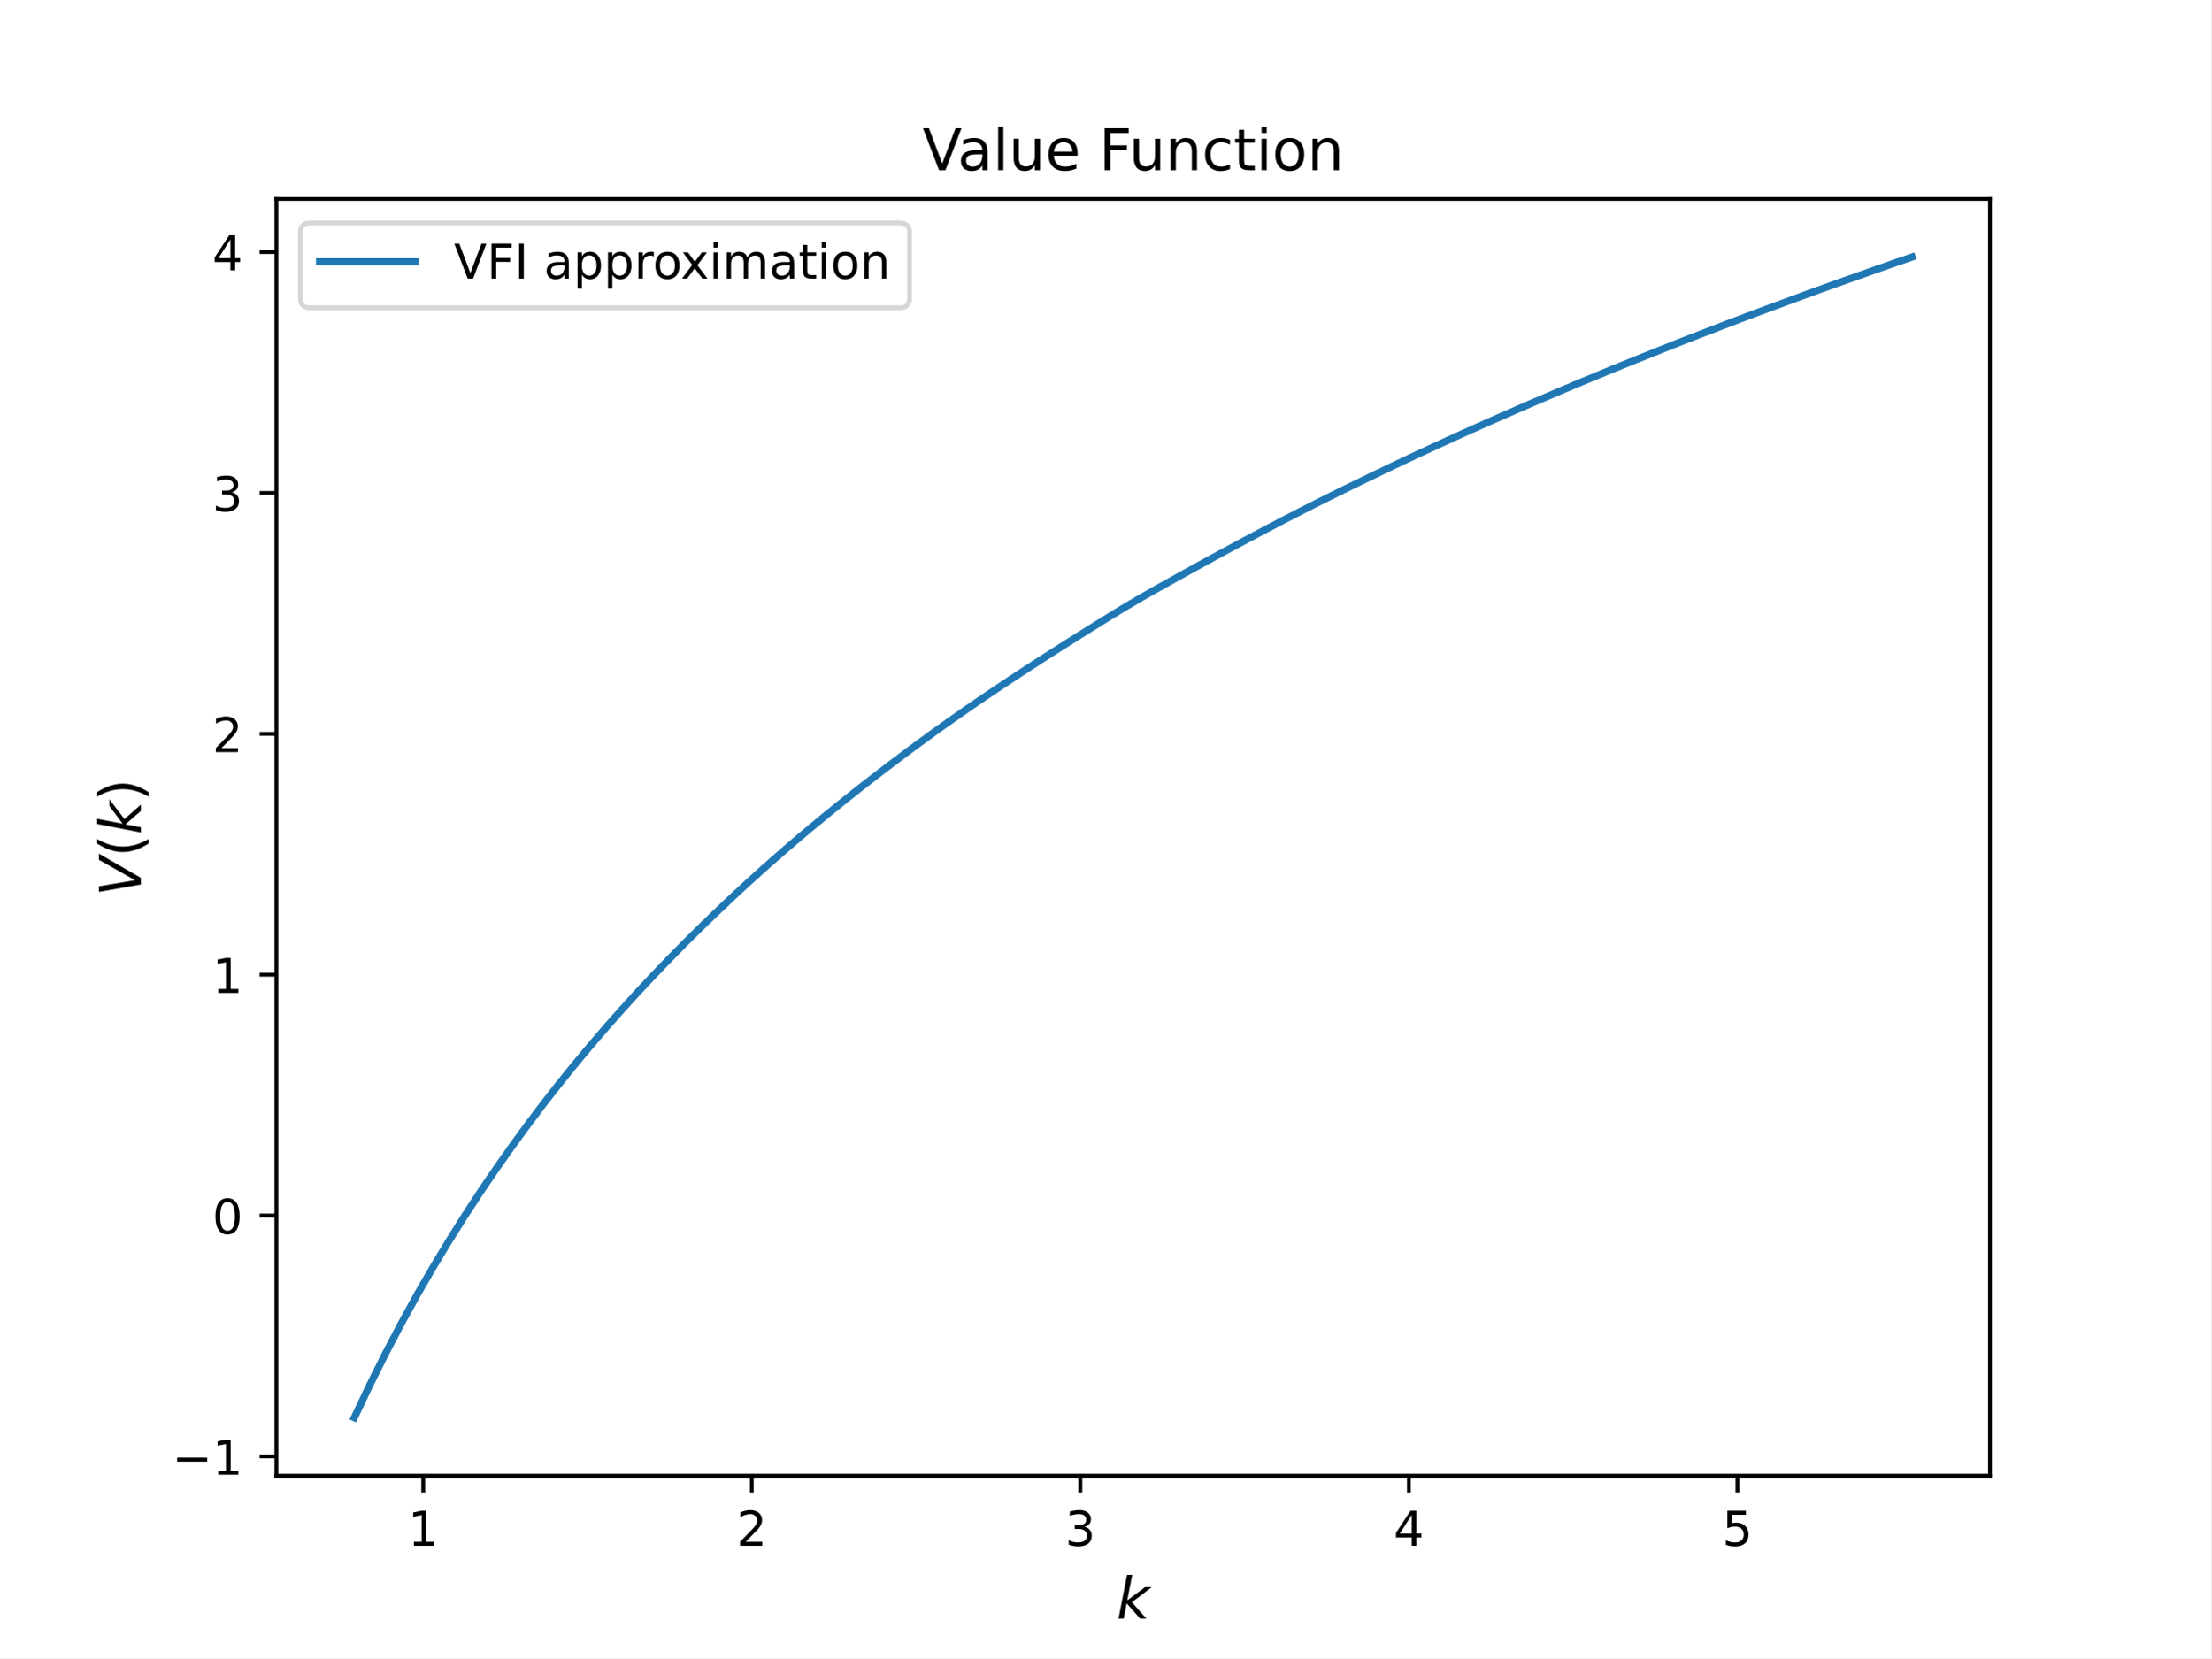
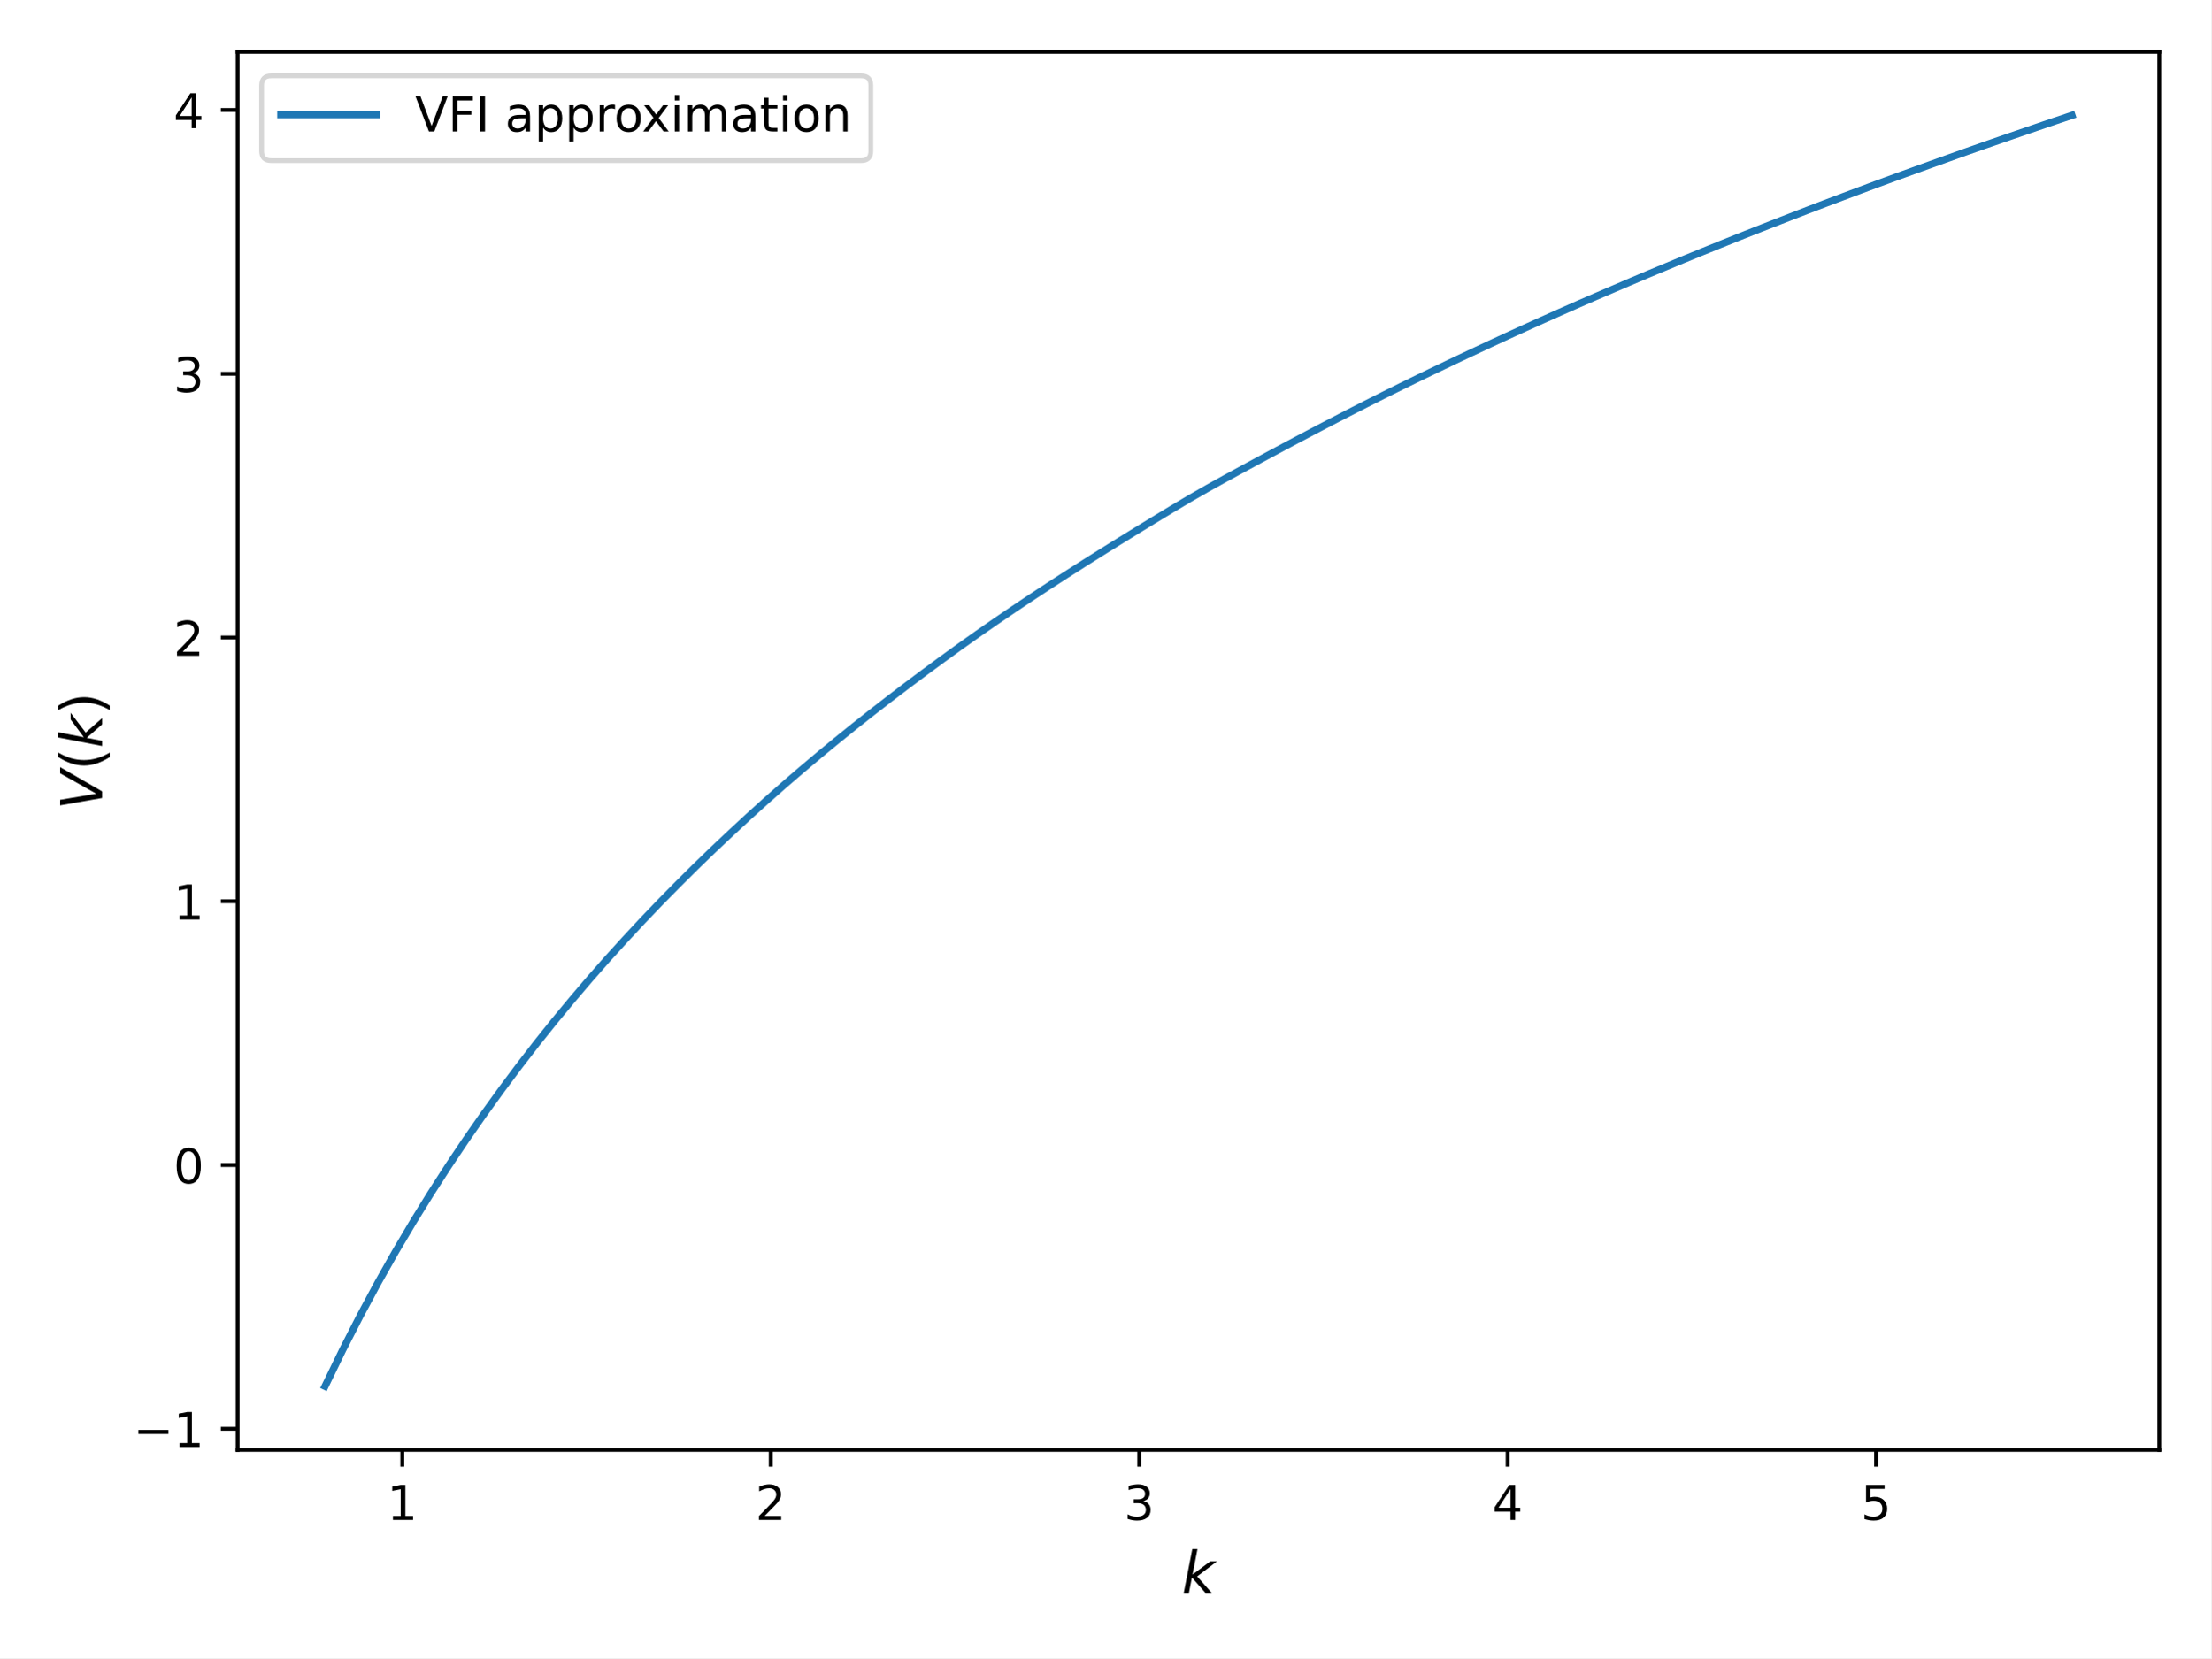
<svg xmlns="http://www.w3.org/2000/svg" xmlns:xlink="http://www.w3.org/1999/xlink" width="460.8pt" height="345.6pt" viewBox="0 0 460.8 345.6" version="1.1">
  <defs>
    <style type="text/css">*{stroke-linejoin: round; stroke-linecap: butt}</style>
  </defs>
  <g id="figure_1">
    <g id="patch_1">
      <path d="M 0 345.6  L 460.8 345.6  L 460.8 0  L 0 0  z " style="fill: #ffffff" />
    </g>
    <g id="axes_1">
      <g id="patch_2">
-         <path d="M 57.6 307.584  L 414.72 307.584  L 414.72 41.472  L 57.6 41.472  z " style="fill: #ffffff" />
+         <path d="M 49.52 302.2  L 450 302.2  L 450 10.8  L 49.52 10.8  z " style="fill: #ffffff" />
      </g>
      <g id="matplotlib.axis_1">
        <g id="xtick_1">
          <g id="line2d_1">
            <defs>
-               <path id="mf2f7d246e4" d="M 0 0  L 0 3.5  " style="stroke: #000000; stroke-width: 0.8" />
-             </defs>
-             <g>
-               <use xlink:href="#mf2f7d246e4" x="88.198" y="307.584" style="stroke: #000000; stroke-width: 0.8" />
+               <path id="m8289884a79" d="M 0 0  L 0 3.5  " style="stroke: #000000; stroke-width: 0.8" />
+             </defs>
+             <g>
+               <use xlink:href="#m8289884a79" x="83.833" y="302.2" style="stroke: #000000; stroke-width: 0.8" />
            </g>
          </g>
          <g id="text_1">
-             <g transform="translate(85.01627 322.1824) scale(0.1 -0.1)">
+             <g transform="translate(80.65129 316.7984) scale(0.1 -0.1)">
              <defs>
                <path id="DejaVuSans-31" d="M 794 531  L 1825 531  L 1825 4091  L 703 3866  L 703 4441  L 1819 4666  L 2450 4666  L 2450 531  L 3481 531  L 3481 0  L 794 0  L 794 531  z " transform="scale(0.015625)" />
              </defs>
              <use xlink:href="#DejaVuSans-31" />
            </g>
          </g>
        </g>
        <g id="xtick_2">
          <g id="line2d_2">
            <g>
-               <use xlink:href="#mf2f7d246e4" x="156.671" y="307.584" style="stroke: #000000; stroke-width: 0.8" />
+               <use xlink:href="#m8289884a79" x="160.62" y="302.2" style="stroke: #000000; stroke-width: 0.8" />
            </g>
          </g>
          <g id="text_2">
-             <g transform="translate(153.4901 322.1824) scale(0.1 -0.1)">
+             <g transform="translate(157.439 316.7984) scale(0.1 -0.1)">
              <defs>
                <path id="DejaVuSans-32" d="M 1228 531  L 3431 531  L 3431 0  L 469 0  L 469 531  Q 828 903 1448 1529  Q 2069 2156 2228 2338  Q 2531 2678 2651 2914  Q 2772 3150 2772 3378  Q 2772 3750 2511 3984  Q 2250 4219 1831 4219  Q 1534 4219 1204 4116  Q 875 4013 500 3803  L 500 4441  Q 881 4594 1212 4672  Q 1544 4750 1819 4750  Q 2544 4750 2975 4387  Q 3406 4025 3406 3419  Q 3406 3131 3298 2873  Q 3191 2616 2906 2266  Q 2828 2175 2409 1742  Q 1991 1309 1228 531  z " transform="scale(0.015625)" />
              </defs>
              <use xlink:href="#DejaVuSans-32" />
            </g>
          </g>
        </g>
        <g id="xtick_3">
          <g id="line2d_3">
            <g>
-               <use xlink:href="#mf2f7d246e4" x="225.145" y="307.584" style="stroke: #000000; stroke-width: 0.8" />
+               <use xlink:href="#m8289884a79" x="237.408" y="302.2" style="stroke: #000000; stroke-width: 0.8" />
            </g>
          </g>
          <g id="text_3">
-             <g transform="translate(221.964 322.1824) scale(0.1 -0.1)">
+             <g transform="translate(234.2267 316.7984) scale(0.1 -0.1)">
              <defs>
                <path id="DejaVuSans-33" d="M 2597 2516  Q 3050 2419 3304 2112  Q 3559 1806 3559 1356  Q 3559 666 3084 287  Q 2609 -91 1734 -91  Q 1441 -91 1130 -33  Q 819 25 488 141  L 488 750  Q 750 597 1062 519  Q 1375 441 1716 441  Q 2309 441 2620 675  Q 2931 909 2931 1356  Q 2931 1769 2642 2001  Q 2353 2234 1838 2234  L 1294 2234  L 1294 2753  L 1863 2753  Q 2328 2753 2575 2939  Q 2822 3125 2822 3475  Q 2822 3834 2567 4026  Q 2313 4219 1838 4219  Q 1578 4219 1281 4162  Q 984 4106 628 3988  L 628 4550  Q 988 4650 1302 4700  Q 1616 4750 1894 4750  Q 2613 4750 3031 4423  Q 3450 4097 3450 3541  Q 3450 3153 3228 2886  Q 3006 2619 2597 2516  z " transform="scale(0.015625)" />
              </defs>
              <use xlink:href="#DejaVuSans-33" />
            </g>
          </g>
        </g>
        <g id="xtick_4">
          <g id="line2d_4">
            <g>
-               <use xlink:href="#mf2f7d246e4" x="293.619" y="307.584" style="stroke: #000000; stroke-width: 0.8" />
+               <use xlink:href="#m8289884a79" x="314.196" y="302.2" style="stroke: #000000; stroke-width: 0.8" />
            </g>
          </g>
          <g id="text_4">
-             <g transform="translate(290.4379 322.1824) scale(0.1 -0.1)">
+             <g transform="translate(311.0144 316.7984) scale(0.1 -0.1)">
              <defs>
                <path id="DejaVuSans-34" d="M 2419 4116  L 825 1625  L 2419 1625  L 2419 4116  z M 2253 4666  L 3047 4666  L 3047 1625  L 3713 1625  L 3713 1100  L 3047 1100  L 3047 0  L 2419 0  L 2419 1100  L 313 1100  L 313 1709  L 2253 4666  z " transform="scale(0.015625)" />
              </defs>
              <use xlink:href="#DejaVuSans-34" />
            </g>
          </g>
        </g>
        <g id="xtick_5">
          <g id="line2d_5">
            <g>
-               <use xlink:href="#mf2f7d246e4" x="362.093" y="307.584" style="stroke: #000000; stroke-width: 0.8" />
+               <use xlink:href="#m8289884a79" x="390.983" y="302.2" style="stroke: #000000; stroke-width: 0.8" />
            </g>
          </g>
          <g id="text_5">
-             <g transform="translate(358.9118 322.1824) scale(0.1 -0.1)">
+             <g transform="translate(387.802 316.7984) scale(0.1 -0.1)">
              <defs>
                <path id="DejaVuSans-35" d="M 691 4666  L 3169 4666  L 3169 4134  L 1269 4134  L 1269 2991  Q 1406 3038 1543 3061  Q 1681 3084 1819 3084  Q 2600 3084 3056 2656  Q 3513 2228 3513 1497  Q 3513 744 3044 326  Q 2575 -91 1722 -91  Q 1428 -91 1123 -41  Q 819 9 494 109  L 494 744  Q 775 591 1075 516  Q 1375 441 1709 441  Q 2250 441 2565 725  Q 2881 1009 2881 1497  Q 2881 1984 2565 2268  Q 2250 2553 1709 2553  Q 1456 2553 1204 2497  Q 953 2441 691 2322  L 691 4666  z " transform="scale(0.015625)" />
              </defs>
              <use xlink:href="#DejaVuSans-35" />
            </g>
          </g>
        </g>
        <g id="text_6">
-           <g transform="translate(232.68 337.3802) scale(0.12 -0.12)">
+           <g transform="translate(246.28 331.9962) scale(0.12 -0.12)">
            <defs>
              <path id="DejaVuSans-Oblique-6b" d="M 1172 4863  L 1747 4863  L 1197 2028  L 3169 3500  L 3916 3500  L 1716 1825  L 3322 0  L 2625 0  L 1131 1709  L 800 0  L 225 0  L 1172 4863  z " transform="scale(0.015625)" />
            </defs>
            <use xlink:href="#DejaVuSans-Oblique-6b" transform="translate(0 0.015625)" />
          </g>
        </g>
      </g>
      <g id="matplotlib.axis_2">
        <g id="ytick_1">
          <g id="line2d_6">
            <defs>
-               <path id="m426e0cc68c" d="M 0 0  L -3.5 0  " style="stroke: #000000; stroke-width: 0.8" />
-             </defs>
-             <g>
-               <use xlink:href="#m426e0cc68c" x="57.6" y="303.572" style="stroke: #000000; stroke-width: 0.8" />
+               <path id="m3bd5b50fb9" d="M 0 0  L -3.5 0  " style="stroke: #000000; stroke-width: 0.8" />
+             </defs>
+             <g>
+               <use xlink:href="#m3bd5b50fb9" x="49.52" y="297.806" style="stroke: #000000; stroke-width: 0.8" />
            </g>
          </g>
          <g id="text_7">
-             <g transform="translate(35.85781 307.3709) scale(0.1 -0.1)">
+             <g transform="translate(27.77781 301.6057) scale(0.1 -0.1)">
              <defs>
                <path id="DejaVuSans-2212" d="M 678 2272  L 4684 2272  L 4684 1741  L 678 1741  L 678 2272  z " transform="scale(0.015625)" />
              </defs>
              <use xlink:href="#DejaVuSans-2212" />
              <use xlink:href="#DejaVuSans-31" x="83.789" />
            </g>
          </g>
        </g>
        <g id="ytick_2">
          <g id="line2d_7">
            <g>
-               <use xlink:href="#m426e0cc68c" x="57.6" y="253.365" style="stroke: #000000; stroke-width: 0.8" />
+               <use xlink:href="#m3bd5b50fb9" x="49.52" y="242.829" style="stroke: #000000; stroke-width: 0.8" />
            </g>
          </g>
          <g id="text_8">
-             <g transform="translate(44.2375 257.1647) scale(0.1 -0.1)">
+             <g transform="translate(36.1575 246.6284) scale(0.1 -0.1)">
              <defs>
                <path id="DejaVuSans-30" d="M 2034 4250  Q 1547 4250 1301 3770  Q 1056 3291 1056 2328  Q 1056 1369 1301 889  Q 1547 409 2034 409  Q 2525 409 2770 889  Q 3016 1369 3016 2328  Q 3016 3291 2770 3770  Q 2525 4250 2034 4250  z M 2034 4750  Q 2819 4750 3233 4129  Q 3647 3509 3647 2328  Q 3647 1150 3233 529  Q 2819 -91 2034 -91  Q 1250 -91 836 529  Q 422 1150 422 2328  Q 422 3509 836 4129  Q 1250 4750 2034 4750  z " transform="scale(0.015625)" />
              </defs>
              <use xlink:href="#DejaVuSans-30" />
            </g>
          </g>
        </g>
        <g id="ytick_3">
          <g id="line2d_8">
            <g>
-               <use xlink:href="#m426e0cc68c" x="57.6" y="203.159" style="stroke: #000000; stroke-width: 0.8" />
+               <use xlink:href="#m3bd5b50fb9" x="49.52" y="187.852" style="stroke: #000000; stroke-width: 0.8" />
            </g>
          </g>
          <g id="text_9">
-             <g transform="translate(44.2375 206.9584) scale(0.1 -0.1)">
+             <g transform="translate(36.1575 191.6511) scale(0.1 -0.1)">
              <use xlink:href="#DejaVuSans-31" />
            </g>
          </g>
        </g>
        <g id="ytick_4">
          <g id="line2d_9">
            <g>
-               <use xlink:href="#m426e0cc68c" x="57.6" y="152.953" style="stroke: #000000; stroke-width: 0.8" />
+               <use xlink:href="#m3bd5b50fb9" x="49.52" y="132.875" style="stroke: #000000; stroke-width: 0.8" />
            </g>
          </g>
          <g id="text_10">
-             <g transform="translate(44.2375 156.7521) scale(0.1 -0.1)">
+             <g transform="translate(36.1575 136.6739) scale(0.1 -0.1)">
              <use xlink:href="#DejaVuSans-32" />
            </g>
          </g>
        </g>
        <g id="ytick_5">
          <g id="line2d_10">
            <g>
-               <use xlink:href="#m426e0cc68c" x="57.6" y="102.747" style="stroke: #000000; stroke-width: 0.8" />
+               <use xlink:href="#m3bd5b50fb9" x="49.52" y="77.897" style="stroke: #000000; stroke-width: 0.8" />
            </g>
          </g>
          <g id="text_11">
-             <g transform="translate(44.2375 106.5458) scale(0.1 -0.1)">
+             <g transform="translate(36.1575 81.6966) scale(0.1 -0.1)">
              <use xlink:href="#DejaVuSans-33" />
            </g>
          </g>
        </g>
        <g id="ytick_6">
          <g id="line2d_11">
            <g>
-               <use xlink:href="#m426e0cc68c" x="57.6" y="52.54" style="stroke: #000000; stroke-width: 0.8" />
+               <use xlink:href="#m3bd5b50fb9" x="49.52" y="22.92" style="stroke: #000000; stroke-width: 0.8" />
            </g>
          </g>
          <g id="text_12">
-             <g transform="translate(44.2375 56.33954) scale(0.1 -0.1)">
+             <g transform="translate(36.1575 26.71934) scale(0.1 -0.1)">
              <use xlink:href="#DejaVuSans-34" />
            </g>
          </g>
        </g>
        <g id="text_13">
-           <g transform="translate(29.36219 186.828) rotate(-90) scale(0.12 -0.12)">
+           <g transform="translate(21.28219 168.8) rotate(-90) scale(0.12 -0.12)">
            <defs>
              <path id="DejaVuSans-Oblique-56" d="M 1319 0  L 500 4666  L 1119 4666  L 1797 653  L 4063 4666  L 4750 4666  L 2053 0  L 1319 0  z " transform="scale(0.015625)" />
              <path id="DejaVuSans-28" d="M 1984 4856  Q 1566 4138 1362 3434  Q 1159 2731 1159 2009  Q 1159 1288 1364 580  Q 1569 -128 1984 -844  L 1484 -844  Q 1016 -109 783 600  Q 550 1309 550 2009  Q 550 2706 781 3412  Q 1013 4119 1484 4856  L 1984 4856  z " transform="scale(0.015625)" />
              <path id="DejaVuSans-29" d="M 513 4856  L 1013 4856  Q 1481 4119 1714 3412  Q 1947 2706 1947 2009  Q 1947 1309 1714 600  Q 1481 -109 1013 -844  L 513 -844  Q 928 -128 1133 580  Q 1338 1288 1338 2009  Q 1338 2731 1133 3434  Q 928 4138 513 4856  z " transform="scale(0.015625)" />
            </defs>
            <use xlink:href="#DejaVuSans-Oblique-56" transform="translate(0 0.015625)" />
            <use xlink:href="#DejaVuSans-28" transform="translate(68.4082 0.015625)" />
            <use xlink:href="#DejaVuSans-Oblique-6b" transform="translate(107.4219 0.015625)" />
            <use xlink:href="#DejaVuSans-29" transform="translate(165.332 0.015625)" />
          </g>
        </g>
      </g>
      <g id="line2d_12">
-         <path d="M 73.833 295.488  L 77.112 288.572  L 80.391 282.01  L 83.671 275.773  L 86.95 269.826  L 90.229 264.16  L 93.509 258.725  L 96.788 253.51  L 100.067 248.494  L 103.347 243.679  L 106.626 239.025  L 109.905 234.528  L 113.185 230.174  L 116.464 225.973  L 119.743 221.916  L 123.023 217.971  L 126.302 214.152  L 129.581 210.451  L 132.861 206.84  L 136.14 203.332  L 139.42 199.925  L 142.699 196.587  L 145.978 193.336  L 149.258 190.171  L 152.537 187.059  L 155.816 184.021  L 159.096 181.056  L 162.375 178.163  L 165.654 175.333  L 168.934 172.567  L 172.213 169.857  L 175.492 167.203  L 178.772 164.598  L 182.051 162.043  L 185.33 159.531  L 188.61 157.062  L 191.889 154.63  L 195.168 152.25  L 198.448 149.919  L 201.727 147.632  L 205.006 145.386  L 208.286 143.179  L 211.565 141.006  L 214.844 138.863  L 218.124 136.749  L 221.403 134.659  L 224.682 132.59  L 227.962 130.539  L 231.241 128.502  L 234.52 126.508  L 237.8 124.58  L 241.079 122.717  L 244.358 120.887  L 247.638 119.068  L 250.917 117.263  L 254.196 115.473  L 257.476 113.7  L 260.755 111.946  L 264.034 110.211  L 267.314 108.498  L 270.593 106.807  L 273.872 105.14  L 277.152 103.497  L 280.431 101.879  L 283.71 100.278  L 286.99 98.692  L 290.269 97.123  L 293.548 95.571  L 296.828 94.037  L 300.107 92.52  L 303.386 91.021  L 306.666 89.541  L 309.945 88.079  L 313.224 86.636  L 316.504 85.197  L 319.783 83.778  L 323.062 82.377  L 326.342 80.981  L 329.621 79.605  L 332.9 78.248  L 336.18 76.896  L 339.459 75.565  L 342.739 74.25  L 346.018 72.941  L 349.297 71.638  L 352.577 70.355  L 355.856 69.088  L 359.135 67.827  L 362.415 66.574  L 365.694 65.34  L 368.973 64.123  L 372.253 62.912  L 375.532 61.705  L 378.811 60.504  L 382.091 59.322  L 385.37 58.157  L 388.649 56.999  L 391.929 55.844  L 395.208 54.696  L 398.487 53.568  " clip-path="url(#pfc25771211)" style="fill: none; stroke: #1f77b4; stroke-width: 1.5; stroke-linecap: square" />
+         <path d="M 67.724 288.955  L 71.401 281.382  L 75.079 274.196  L 78.756 267.366  L 82.434 260.854  L 86.111 254.65  L 89.789 248.698  L 93.466 242.987  L 97.144 237.495  L 100.821 232.223  L 104.499 227.125  L 108.176 222.201  L 111.854 217.434  L 115.531 212.833  L 119.209 208.391  L 122.886 204.071  L 126.564 199.889  L 130.241 195.837  L 133.919 191.882  L 137.596 188.041  L 141.274 184.31  L 144.951 180.655  L 148.629 177.095  L 152.306 173.629  L 155.984 170.221  L 159.661 166.895  L 163.339 163.649  L 167.016 160.48  L 170.694 157.382  L 174.371 154.353  L 178.049 151.385  L 181.726 148.479  L 185.404 145.627  L 189.081 142.829  L 192.759 140.077  L 196.436 137.374  L 200.114 134.711  L 203.791 132.105  L 207.469 129.552  L 211.146 127.048  L 214.824 124.589  L 218.501 122.172  L 222.179 119.792  L 225.856 117.446  L 229.534 115.131  L 233.211 112.842  L 236.889 110.577  L 240.566 108.331  L 244.244 106.1  L 247.921 103.917  L 251.599 101.806  L 255.276 99.765  L 258.954 97.761  L 262.631 95.77  L 266.309 93.793  L 269.986 91.833  L 273.664 89.892  L 277.341 87.971  L 281.019 86.071  L 284.696 84.195  L 288.374 82.344  L 292.051 80.518  L 295.729 78.719  L 299.406 76.947  L 303.084 75.194  L 306.761 73.457  L 310.439 71.74  L 314.116 70.04  L 317.794 68.36  L 321.471 66.699  L 325.149 65.058  L 328.826 63.436  L 332.504 61.836  L 336.181 60.256  L 339.859 58.68  L 343.536 57.126  L 347.214 55.592  L 350.891 54.063  L 354.569 52.557  L 358.246 51.07  L 361.924 49.591  L 365.601 48.133  L 369.279 46.693  L 372.956 45.259  L 376.634 43.832  L 380.311 42.427  L 383.989 41.04  L 387.666 39.66  L 391.344 38.287  L 395.021 36.936  L 398.699 35.604  L 402.376 34.278  L 406.054 32.956  L 409.731 31.64  L 413.409 30.347  L 417.086 29.071  L 420.764 27.802  L 424.441 26.538  L 428.119 25.281  L 431.796 24.045  " clip-path="url(#p5ce5c8d07f)" style="fill: none; stroke: #1f77b4; stroke-width: 1.5; stroke-linecap: square" />
      </g>
      <g id="patch_3">
-         <path d="M 57.6 307.584  L 57.6 41.472  " style="fill: none; stroke: #000000; stroke-width: 0.8; stroke-linejoin: miter; stroke-linecap: square" />
+         <path d="M 49.52 302.2  L 49.52 10.8  " style="fill: none; stroke: #000000; stroke-width: 0.8; stroke-linejoin: miter; stroke-linecap: square" />
      </g>
      <g id="patch_4">
-         <path d="M 414.72 307.584  L 414.72 41.472  " style="fill: none; stroke: #000000; stroke-width: 0.8; stroke-linejoin: miter; stroke-linecap: square" />
+         <path d="M 450 302.2  L 450 10.8  " style="fill: none; stroke: #000000; stroke-width: 0.8; stroke-linejoin: miter; stroke-linecap: square" />
      </g>
      <g id="patch_5">
-         <path d="M 57.6 307.584  L 414.72 307.584  " style="fill: none; stroke: #000000; stroke-width: 0.8; stroke-linejoin: miter; stroke-linecap: square" />
+         <path d="M 49.52 302.2  L 450 302.2  " style="fill: none; stroke: #000000; stroke-width: 0.8; stroke-linejoin: miter; stroke-linecap: square" />
      </g>
      <g id="patch_6">
-         <path d="M 57.6 41.472  L 414.72 41.472  " style="fill: none; stroke: #000000; stroke-width: 0.8; stroke-linejoin: miter; stroke-linecap: square" />
-       </g>
-       <g id="text_14">
-         <g transform="translate(192.2578 35.472) scale(0.12 -0.12)">
-           <defs>
-             <path id="DejaVuSans-56" d="M 1831 0  L 50 4666  L 709 4666  L 2188 738  L 3669 4666  L 4325 4666  L 2547 0  L 1831 0  z " transform="scale(0.015625)" />
-             <path id="DejaVuSans-61" d="M 2194 1759  Q 1497 1759 1228 1600  Q 959 1441 959 1056  Q 959 750 1161 570  Q 1363 391 1709 391  Q 2188 391 2477 730  Q 2766 1069 2766 1631  L 2766 1759  L 2194 1759  z M 3341 1997  L 3341 0  L 2766 0  L 2766 531  Q 2569 213 2275 61  Q 1981 -91 1556 -91  Q 1019 -91 701 211  Q 384 513 384 1019  Q 384 1609 779 1909  Q 1175 2209 1959 2209  L 2766 2209  L 2766 2266  Q 2766 2663 2505 2880  Q 2244 3097 1772 3097  Q 1472 3097 1187 3025  Q 903 2953 641 2809  L 641 3341  Q 956 3463 1253 3523  Q 1550 3584 1831 3584  Q 2591 3584 2966 3190  Q 3341 2797 3341 1997  z " transform="scale(0.015625)" />
-             <path id="DejaVuSans-6c" d="M 603 4863  L 1178 4863  L 1178 0  L 603 0  L 603 4863  z " transform="scale(0.015625)" />
-             <path id="DejaVuSans-75" d="M 544 1381  L 544 3500  L 1119 3500  L 1119 1403  Q 1119 906 1312 657  Q 1506 409 1894 409  Q 2359 409 2629 706  Q 2900 1003 2900 1516  L 2900 3500  L 3475 3500  L 3475 0  L 2900 0  L 2900 538  Q 2691 219 2414 64  Q 2138 -91 1772 -91  Q 1169 -91 856 284  Q 544 659 544 1381  z M 1991 3584  L 1991 3584  z " transform="scale(0.015625)" />
-             <path id="DejaVuSans-65" d="M 3597 1894  L 3597 1613  L 953 1613  Q 991 1019 1311 708  Q 1631 397 2203 397  Q 2534 397 2845 478  Q 3156 559 3463 722  L 3463 178  Q 3153 47 2828 -22  Q 2503 -91 2169 -91  Q 1331 -91 842 396  Q 353 884 353 1716  Q 353 2575 817 3079  Q 1281 3584 2069 3584  Q 2775 3584 3186 3129  Q 3597 2675 3597 1894  z M 3022 2063  Q 3016 2534 2758 2815  Q 2500 3097 2075 3097  Q 1594 3097 1305 2825  Q 1016 2553 972 2059  L 3022 2063  z " transform="scale(0.015625)" />
-             <path id="DejaVuSans-20" transform="scale(0.015625)" />
-             <path id="DejaVuSans-46" d="M 628 4666  L 3309 4666  L 3309 4134  L 1259 4134  L 1259 2759  L 3109 2759  L 3109 2228  L 1259 2228  L 1259 0  L 628 0  L 628 4666  z " transform="scale(0.015625)" />
-             <path id="DejaVuSans-6e" d="M 3513 2113  L 3513 0  L 2938 0  L 2938 2094  Q 2938 2591 2744 2837  Q 2550 3084 2163 3084  Q 1697 3084 1428 2787  Q 1159 2491 1159 1978  L 1159 0  L 581 0  L 581 3500  L 1159 3500  L 1159 2956  Q 1366 3272 1645 3428  Q 1925 3584 2291 3584  Q 2894 3584 3203 3211  Q 3513 2838 3513 2113  z " transform="scale(0.015625)" />
-             <path id="DejaVuSans-63" d="M 3122 3366  L 3122 2828  Q 2878 2963 2633 3030  Q 2388 3097 2138 3097  Q 1578 3097 1268 2742  Q 959 2388 959 1747  Q 959 1106 1268 751  Q 1578 397 2138 397  Q 2388 397 2633 464  Q 2878 531 3122 666  L 3122 134  Q 2881 22 2623 -34  Q 2366 -91 2075 -91  Q 1284 -91 818 406  Q 353 903 353 1747  Q 353 2603 823 3093  Q 1294 3584 2113 3584  Q 2378 3584 2631 3529  Q 2884 3475 3122 3366  z " transform="scale(0.015625)" />
-             <path id="DejaVuSans-74" d="M 1172 4494  L 1172 3500  L 2356 3500  L 2356 3053  L 1172 3053  L 1172 1153  Q 1172 725 1289 603  Q 1406 481 1766 481  L 2356 481  L 2356 0  L 1766 0  Q 1100 0 847 248  Q 594 497 594 1153  L 594 3053  L 172 3053  L 172 3500  L 594 3500  L 594 4494  L 1172 4494  z " transform="scale(0.015625)" />
-             <path id="DejaVuSans-69" d="M 603 3500  L 1178 3500  L 1178 0  L 603 0  L 603 3500  z M 603 4863  L 1178 4863  L 1178 4134  L 603 4134  L 603 4863  z " transform="scale(0.015625)" />
-             <path id="DejaVuSans-6f" d="M 1959 3097  Q 1497 3097 1228 2736  Q 959 2375 959 1747  Q 959 1119 1226 758  Q 1494 397 1959 397  Q 2419 397 2687 759  Q 2956 1122 2956 1747  Q 2956 2369 2687 2733  Q 2419 3097 1959 3097  z M 1959 3584  Q 2709 3584 3137 3096  Q 3566 2609 3566 1747  Q 3566 888 3137 398  Q 2709 -91 1959 -91  Q 1206 -91 779 398  Q 353 888 353 1747  Q 353 2609 779 3096  Q 1206 3584 1959 3584  z " transform="scale(0.015625)" />
-           </defs>
-           <use xlink:href="#DejaVuSans-56" />
-           <use xlink:href="#DejaVuSans-61" x="60.658" />
-           <use xlink:href="#DejaVuSans-6c" x="121.938" />
-           <use xlink:href="#DejaVuSans-75" x="149.721" />
-           <use xlink:href="#DejaVuSans-65" x="213.1" />
-           <use xlink:href="#DejaVuSans-20" x="274.623" />
-           <use xlink:href="#DejaVuSans-46" x="306.41" />
-           <use xlink:href="#DejaVuSans-75" x="358.43" />
-           <use xlink:href="#DejaVuSans-6e" x="421.809" />
-           <use xlink:href="#DejaVuSans-63" x="485.188" />
-           <use xlink:href="#DejaVuSans-74" x="540.168" />
-           <use xlink:href="#DejaVuSans-69" x="579.377" />
-           <use xlink:href="#DejaVuSans-6f" x="607.16" />
-           <use xlink:href="#DejaVuSans-6e" x="668.342" />
-         </g>
+         <path d="M 49.52 10.8  L 450 10.8  " style="fill: none; stroke: #000000; stroke-width: 0.8; stroke-linejoin: miter; stroke-linecap: square" />
      </g>
      <g id="legend_1">
        <g id="patch_7">
-           <path d="M 64.6 64.15  L 187.558 64.15  Q 189.558 64.15 189.558 62.15  L 189.558 48.472  Q 189.558 46.472 187.558 46.472  L 64.6 46.472  Q 62.6 46.472 62.6 48.472  L 62.6 62.15  Q 62.6 64.15 64.6 64.15  z " style="fill: #ffffff; opacity: 0.8; stroke: #cccccc; stroke-linejoin: miter" />
+           <path d="M 56.52 33.478  L 179.478 33.478  Q 181.478 33.478 181.478 31.478  L 181.478 17.8  Q 181.478 15.8 179.478 15.8  L 56.52 15.8  Q 54.52 15.8 54.52 17.8  L 54.52 31.478  Q 54.52 33.478 56.52 33.478  z " style="fill: #ffffff; opacity: 0.8; stroke: #cccccc; stroke-linejoin: miter" />
        </g>
        <g id="line2d_13">
-           <path d="M 66.6 54.57  L 76.6 54.57  L 86.6 54.57  " style="fill: none; stroke: #1f77b4; stroke-width: 1.5; stroke-linecap: square" />
-         </g>
-         <g id="text_15">
-           <g transform="translate(94.6 58.07044) scale(0.1 -0.1)">
-             <defs>
+           <path d="M 58.52 23.898  L 68.52 23.898  L 78.52 23.898  " style="fill: none; stroke: #1f77b4; stroke-width: 1.5; stroke-linecap: square" />
+         </g>
+         <g id="text_14">
+           <g transform="translate(86.52 27.39844) scale(0.1 -0.1)">
+             <defs>
+               <path id="DejaVuSans-56" d="M 1831 0  L 50 4666  L 709 4666  L 2188 738  L 3669 4666  L 4325 4666  L 2547 0  L 1831 0  z " transform="scale(0.015625)" />
+               <path id="DejaVuSans-46" d="M 628 4666  L 3309 4666  L 3309 4134  L 1259 4134  L 1259 2759  L 3109 2759  L 3109 2228  L 1259 2228  L 1259 0  L 628 0  L 628 4666  z " transform="scale(0.015625)" />
              <path id="DejaVuSans-49" d="M 628 4666  L 1259 4666  L 1259 0  L 628 0  L 628 4666  z " transform="scale(0.015625)" />
+               <path id="DejaVuSans-20" transform="scale(0.015625)" />
+               <path id="DejaVuSans-61" d="M 2194 1759  Q 1497 1759 1228 1600  Q 959 1441 959 1056  Q 959 750 1161 570  Q 1363 391 1709 391  Q 2188 391 2477 730  Q 2766 1069 2766 1631  L 2766 1759  L 2194 1759  z M 3341 1997  L 3341 0  L 2766 0  L 2766 531  Q 2569 213 2275 61  Q 1981 -91 1556 -91  Q 1019 -91 701 211  Q 384 513 384 1019  Q 384 1609 779 1909  Q 1175 2209 1959 2209  L 2766 2209  L 2766 2266  Q 2766 2663 2505 2880  Q 2244 3097 1772 3097  Q 1472 3097 1187 3025  Q 903 2953 641 2809  L 641 3341  Q 956 3463 1253 3523  Q 1550 3584 1831 3584  Q 2591 3584 2966 3190  Q 3341 2797 3341 1997  z " transform="scale(0.015625)" />
              <path id="DejaVuSans-70" d="M 1159 525  L 1159 -1331  L 581 -1331  L 581 3500  L 1159 3500  L 1159 2969  Q 1341 3281 1617 3432  Q 1894 3584 2278 3584  Q 2916 3584 3314 3078  Q 3713 2572 3713 1747  Q 3713 922 3314 415  Q 2916 -91 2278 -91  Q 1894 -91 1617 61  Q 1341 213 1159 525  z M 3116 1747  Q 3116 2381 2855 2742  Q 2594 3103 2138 3103  Q 1681 3103 1420 2742  Q 1159 2381 1159 1747  Q 1159 1113 1420 752  Q 1681 391 2138 391  Q 2594 391 2855 752  Q 3116 1113 3116 1747  z " transform="scale(0.015625)" />
              <path id="DejaVuSans-72" d="M 2631 2963  Q 2534 3019 2420 3045  Q 2306 3072 2169 3072  Q 1681 3072 1420 2755  Q 1159 2438 1159 1844  L 1159 0  L 581 0  L 581 3500  L 1159 3500  L 1159 2956  Q 1341 3275 1631 3429  Q 1922 3584 2338 3584  Q 2397 3584 2469 3576  Q 2541 3569 2628 3553  L 2631 2963  z " transform="scale(0.015625)" />
+               <path id="DejaVuSans-6f" d="M 1959 3097  Q 1497 3097 1228 2736  Q 959 2375 959 1747  Q 959 1119 1226 758  Q 1494 397 1959 397  Q 2419 397 2687 759  Q 2956 1122 2956 1747  Q 2956 2369 2687 2733  Q 2419 3097 1959 3097  z M 1959 3584  Q 2709 3584 3137 3096  Q 3566 2609 3566 1747  Q 3566 888 3137 398  Q 2709 -91 1959 -91  Q 1206 -91 779 398  Q 353 888 353 1747  Q 353 2609 779 3096  Q 1206 3584 1959 3584  z " transform="scale(0.015625)" />
              <path id="DejaVuSans-78" d="M 3513 3500  L 2247 1797  L 3578 0  L 2900 0  L 1881 1375  L 863 0  L 184 0  L 1544 1831  L 300 3500  L 978 3500  L 1906 2253  L 2834 3500  L 3513 3500  z " transform="scale(0.015625)" />
+               <path id="DejaVuSans-69" d="M 603 3500  L 1178 3500  L 1178 0  L 603 0  L 603 3500  z M 603 4863  L 1178 4863  L 1178 4134  L 603 4134  L 603 4863  z " transform="scale(0.015625)" />
              <path id="DejaVuSans-6d" d="M 3328 2828  Q 3544 3216 3844 3400  Q 4144 3584 4550 3584  Q 5097 3584 5394 3201  Q 5691 2819 5691 2113  L 5691 0  L 5113 0  L 5113 2094  Q 5113 2597 4934 2840  Q 4756 3084 4391 3084  Q 3944 3084 3684 2787  Q 3425 2491 3425 1978  L 3425 0  L 2847 0  L 2847 2094  Q 2847 2600 2669 2842  Q 2491 3084 2119 3084  Q 1678 3084 1418 2786  Q 1159 2488 1159 1978  L 1159 0  L 581 0  L 581 3500  L 1159 3500  L 1159 2956  Q 1356 3278 1631 3431  Q 1906 3584 2284 3584  Q 2666 3584 2933 3390  Q 3200 3197 3328 2828  z " transform="scale(0.015625)" />
+               <path id="DejaVuSans-74" d="M 1172 4494  L 1172 3500  L 2356 3500  L 2356 3053  L 1172 3053  L 1172 1153  Q 1172 725 1289 603  Q 1406 481 1766 481  L 2356 481  L 2356 0  L 1766 0  Q 1100 0 847 248  Q 594 497 594 1153  L 594 3053  L 172 3053  L 172 3500  L 594 3500  L 594 4494  L 1172 4494  z " transform="scale(0.015625)" />
+               <path id="DejaVuSans-6e" d="M 3513 2113  L 3513 0  L 2938 0  L 2938 2094  Q 2938 2591 2744 2837  Q 2550 3084 2163 3084  Q 1697 3084 1428 2787  Q 1159 2491 1159 1978  L 1159 0  L 581 0  L 581 3500  L 1159 3500  L 1159 2956  Q 1366 3272 1645 3428  Q 1925 3584 2291 3584  Q 2894 3584 3203 3211  Q 3513 2838 3513 2113  z " transform="scale(0.015625)" />
            </defs>
            <use xlink:href="#DejaVuSans-56" />
            <use xlink:href="#DejaVuSans-46" x="68.408" />
            <use xlink:href="#DejaVuSans-49" x="125.928" />
            <use xlink:href="#DejaVuSans-20" x="155.42" />
            <use xlink:href="#DejaVuSans-61" x="187.207" />
            <use xlink:href="#DejaVuSans-70" x="248.486" />
            <use xlink:href="#DejaVuSans-70" x="311.963" />
            <use xlink:href="#DejaVuSans-72" x="375.439" />
            <use xlink:href="#DejaVuSans-6f" x="414.303" />
            <use xlink:href="#DejaVuSans-78" x="472.359" />
            <use xlink:href="#DejaVuSans-69" x="531.539" />
            <use xlink:href="#DejaVuSans-6d" x="559.322" />
            <use xlink:href="#DejaVuSans-61" x="656.734" />
            <use xlink:href="#DejaVuSans-74" x="718.014" />
            <use xlink:href="#DejaVuSans-69" x="757.223" />
            <use xlink:href="#DejaVuSans-6f" x="785.006" />
            <use xlink:href="#DejaVuSans-6e" x="846.188" />
          </g>
        </g>
      </g>
    </g>
  </g>
  <defs>
-     <clipPath id="pfc25771211">
-       <rect x="57.6" y="41.472" width="357.12" height="266.112" />
+     <clipPath id="p5ce5c8d07f">
+       <rect x="49.52" y="10.8" width="400.48" height="291.4" />
    </clipPath>
  </defs>
</svg>
